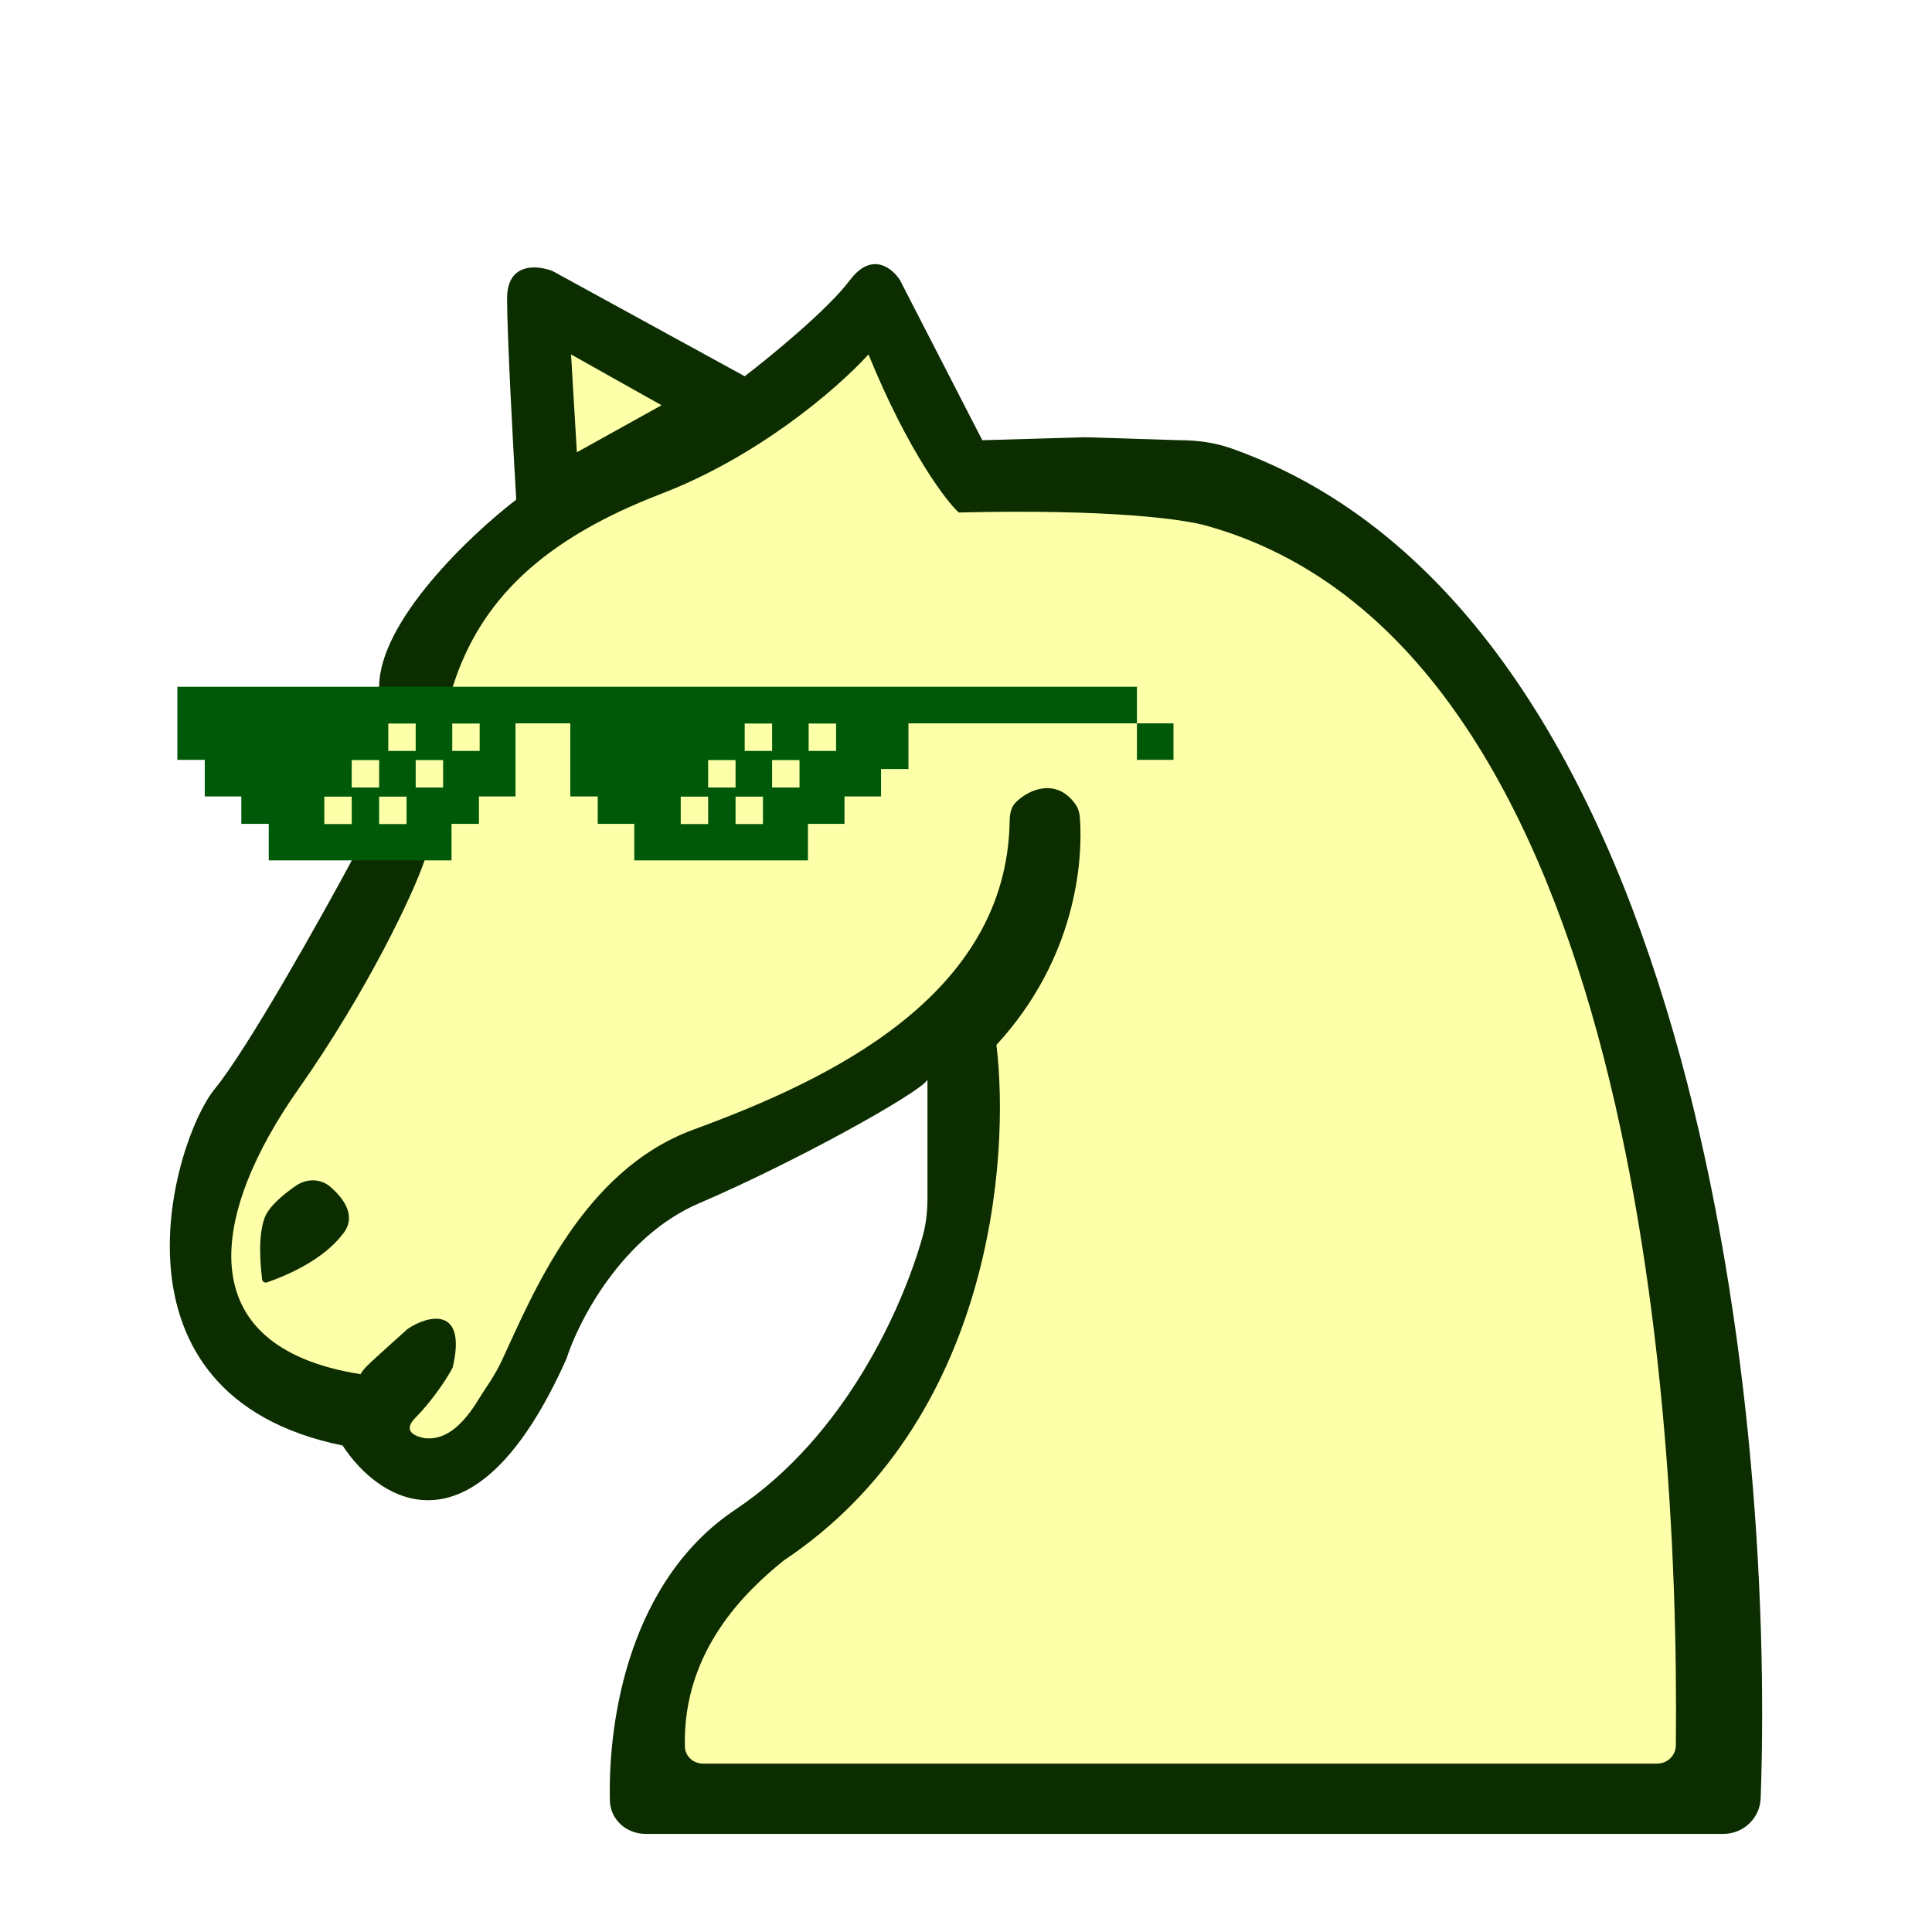
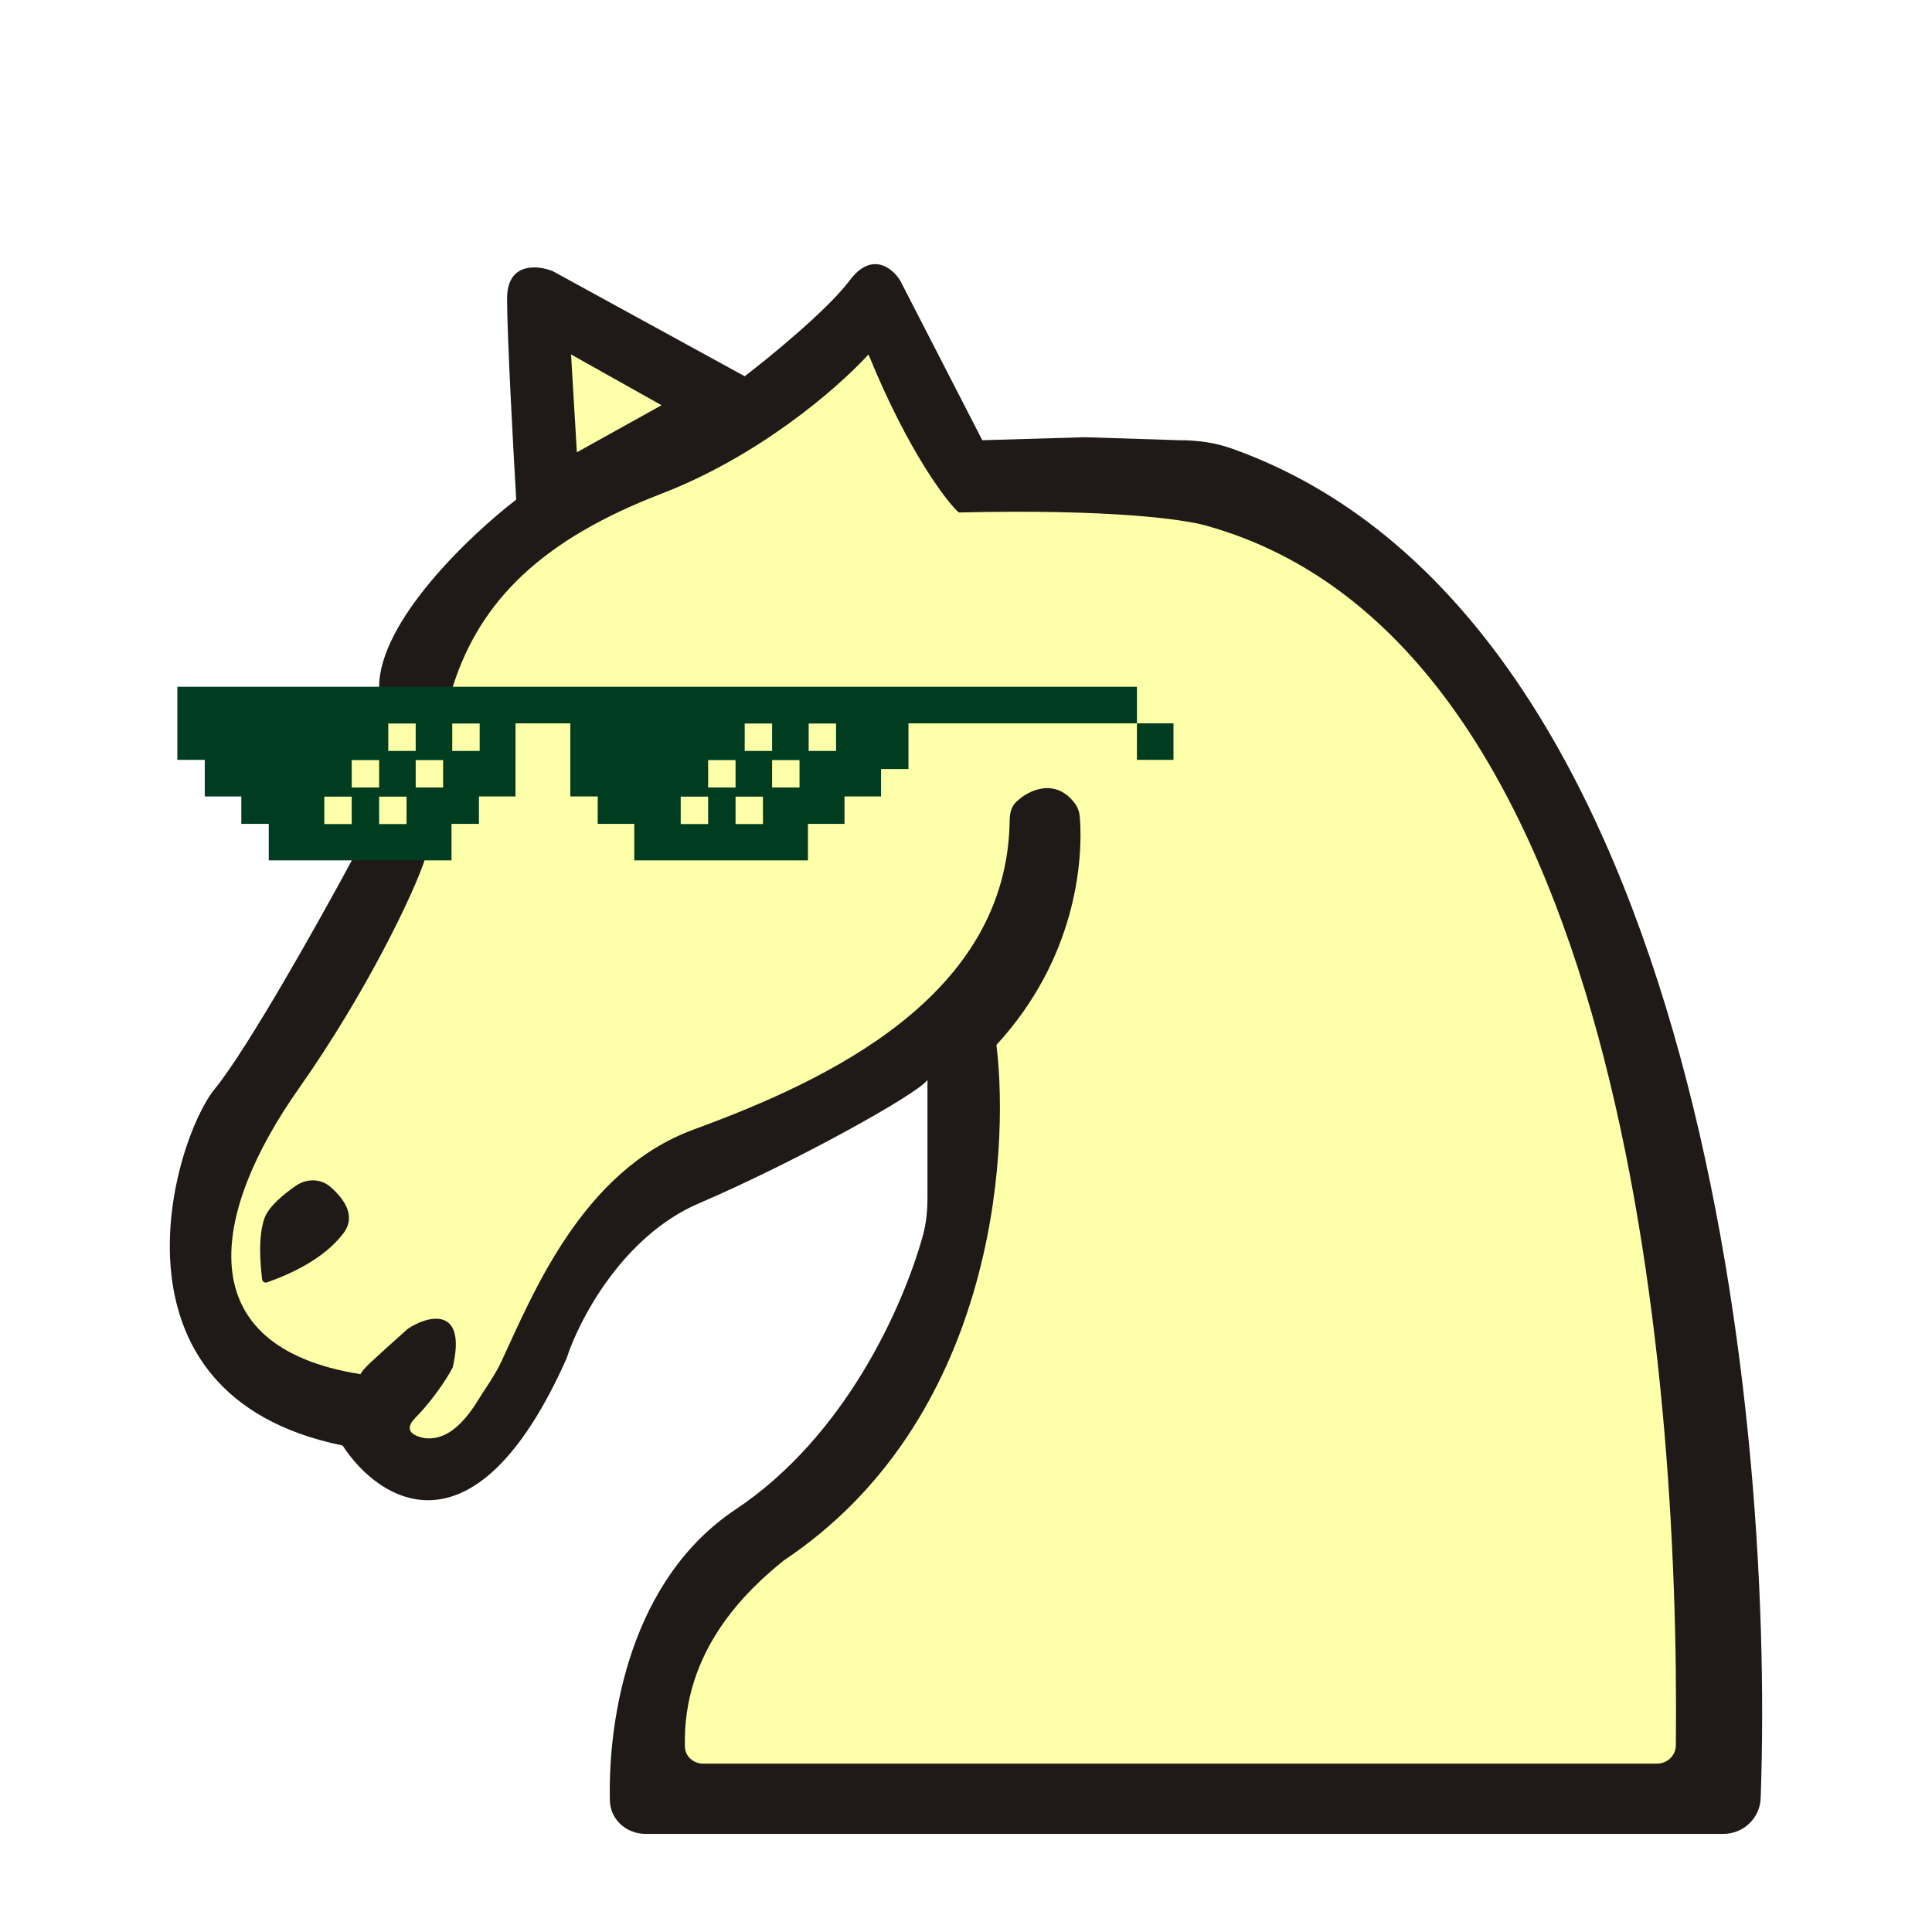
<svg xmlns="http://www.w3.org/2000/svg" width="512" height="512" viewBox="0 0 512 512" fill="none">
-   <path fill-rule="evenodd" clip-rule="evenodd" d="M245.789 317.391V286.194C243.367 289.827 210.672 307.991 185.242 318.89C164.898 327.609 153.354 349.971 150.125 360.062C125.906 414.312 100.476 398.005 90.788 383.07C25.398 369.749 45.984 301.937 56.882 288.616C65.601 277.96 84.734 243.811 93.21 228.069L100.476 182.053C100.476 164.616 124.695 141.688 136.804 132.404C135.997 118.68 134.382 88.811 134.382 79.123C134.382 69.435 142.455 70.243 146.492 71.857L197.351 99.709C204.213 94.462 219.391 82.029 225.203 74.279C231.016 66.529 236.505 71.05 238.524 74.279L260.321 116.662L287.497 115.87L312.632 116.662C317.291 116.662 321.977 117.287 326.368 118.845C447.541 161.851 470.449 368.362 466.597 476.543C466.408 481.858 462.013 486 456.695 486H171.084C166.032 486 161.742 482.232 161.624 477.18C161.107 455.015 167.092 418.582 194.93 400.023C224.083 380.587 239.339 346.248 244.555 327.493C245.469 324.207 245.789 320.803 245.789 317.391Z" fill="#0C2D00" />
+   <path fill-rule="evenodd" clip-rule="evenodd" d="M245.789 317.391V286.194C243.367 289.827 210.672 307.991 185.242 318.89C164.898 327.609 153.354 349.971 150.125 360.062C125.906 414.312 100.476 398.005 90.788 383.07C25.398 369.749 45.984 301.937 56.882 288.616C65.601 277.96 84.734 243.811 93.21 228.069L100.476 182.053C100.476 164.616 124.695 141.688 136.804 132.404C135.997 118.68 134.382 88.811 134.382 79.123C134.382 69.435 142.455 70.243 146.492 71.857L197.351 99.709C204.213 94.462 219.391 82.029 225.203 74.279C231.016 66.529 236.505 71.05 238.524 74.279L260.321 116.662L287.497 115.87L312.632 116.662C317.291 116.662 321.977 117.287 326.368 118.845C447.541 161.851 470.449 368.362 466.597 476.543C466.408 481.858 462.013 486 456.695 486H171.084C166.032 486 161.742 482.232 161.624 477.18C161.107 455.015 167.092 418.582 194.93 400.023C224.083 380.587 239.339 346.248 244.555 327.493C245.469 324.207 245.789 320.803 245.789 317.391Z" fill="#1F1A17" />
  <path fill-rule="evenodd" clip-rule="evenodd" d="M108.004 352.203C113.252 348.57 123.845 345.918 119.97 362.387C118.356 365.616 114.039 371.761 110.164 375.636C106.289 379.511 110.473 380.717 112.492 381.121C116.124 381.524 121.138 380.338 126.951 370.65C128.32 368.369 131.022 364.782 132.934 360.679C141.171 343.001 154.306 310.163 183.79 299.352C219.436 286.282 266.942 264.041 267.569 217.45C267.593 215.692 267.946 213.876 269.189 212.632C272.768 209.049 280.023 206.152 284.971 213.093C285.717 214.14 286.087 215.397 286.183 216.679C287.047 228.325 285.09 254.06 264.063 276.915C267.696 306.785 262.941 376.717 207.722 413.529C197.801 421.543 180.869 437.423 181.505 462.871C181.569 465.433 183.743 467.377 186.305 467.377H439.134C441.864 467.377 444.09 465.254 444.119 462.524C445.182 360.676 429.297 169.813 319.657 139.304C314.006 137.69 294.779 134.845 254.091 135.814C251.266 133.392 240.815 120.089 230.159 93.932C221.279 103.62 200.502 121.141 175.314 130.828C143.829 142.938 127.236 159.045 119.97 182.053C114.158 200.459 112.895 220.4 112.492 228.069C109.666 236.546 97.492 262.46 79.086 288.616C56.078 321.312 49.524 356.903 95.539 364.169C96.347 362.554 98.317 360.921 108.004 352.203ZM91.052 326.774C85.664 333.959 76.003 338.004 70.763 339.843C70.168 340.052 69.539 339.655 69.464 339.029C69.008 335.192 68.312 327.734 70.111 322.786C71.227 319.716 75.154 316.491 78.397 314.245C81.222 312.289 84.962 312.274 87.556 314.526C90.97 317.49 94.54 322.124 91.052 326.774Z" fill="#FDFFA9" />
  <path d="M151.336 93.932L152.877 119.859L175.314 107.394L151.336 93.932Z" fill="#FDFFA9" />
-   <path d="M47.001 182H301.299V191.688L310.985 191.688V201.375H301.298L301.299 191.688L240.751 191.688V203.797H233.485V211.063L223.797 211.063V218.329L214.11 218.329V228.016H168.094V218.329L158.406 218.329V211.063H151.141V191.688L136.61 191.688L136.609 211.063H126.922V218.329L119.657 218.329V228.016H71.219V218.329L63.953 218.329V211.063H54.264V201.375L47 201.375L47.001 182Z" fill="#005909" />
+   <path d="M47.001 182H301.299V191.688L310.985 191.688V201.375H301.298L301.299 191.688L240.751 191.688V203.797H233.485V211.063L223.797 211.063V218.329L214.11 218.329V228.016H168.094V218.329L158.406 218.329V211.063H151.141V191.688L136.61 191.688L136.609 211.063H126.922V218.329L119.657 218.329V228.016H71.219V218.329L63.953 218.329V211.063H54.264V201.375L47 201.375L47.001 182Z" fill="#003C1F" />
  <path d="M110.163 191.741H102.898V199.006H110.163V191.741Z" fill="#FDFFA9" />
  <path d="M93.21 201.428H100.476V208.694H93.21V201.428Z" fill="#FDFFA9" />
  <path d="M110.163 201.428H117.428V208.694H110.163V201.428Z" fill="#FDFFA9" />
  <path d="M93.21 211.116H85.944V218.382H93.21V211.116Z" fill="#FDFFA9" />
  <path d="M100.475 211.116H107.741V218.382H100.475V211.116Z" fill="#FDFFA9" />
  <path d="M119.85 191.741H127.116V199.006H119.85V191.741Z" fill="#FDFFA9" />
  <path d="M204.616 191.741H197.351V199.006H204.616V191.741Z" fill="#FDFFA9" />
  <path d="M187.663 201.428H194.929V208.694H187.663V201.428Z" fill="#FDFFA9" />
  <path d="M204.616 201.428H211.881V208.694H204.616V201.428Z" fill="#FDFFA9" />
  <path d="M187.663 211.116H180.397V218.382H187.663V211.116Z" fill="#FDFFA9" />
  <path d="M194.928 211.116H202.193V218.382H194.928V211.116Z" fill="#FDFFA9" />
  <path d="M214.303 191.741H221.569V199.006H214.303V191.741Z" fill="#FDFFA9" />
</svg>
